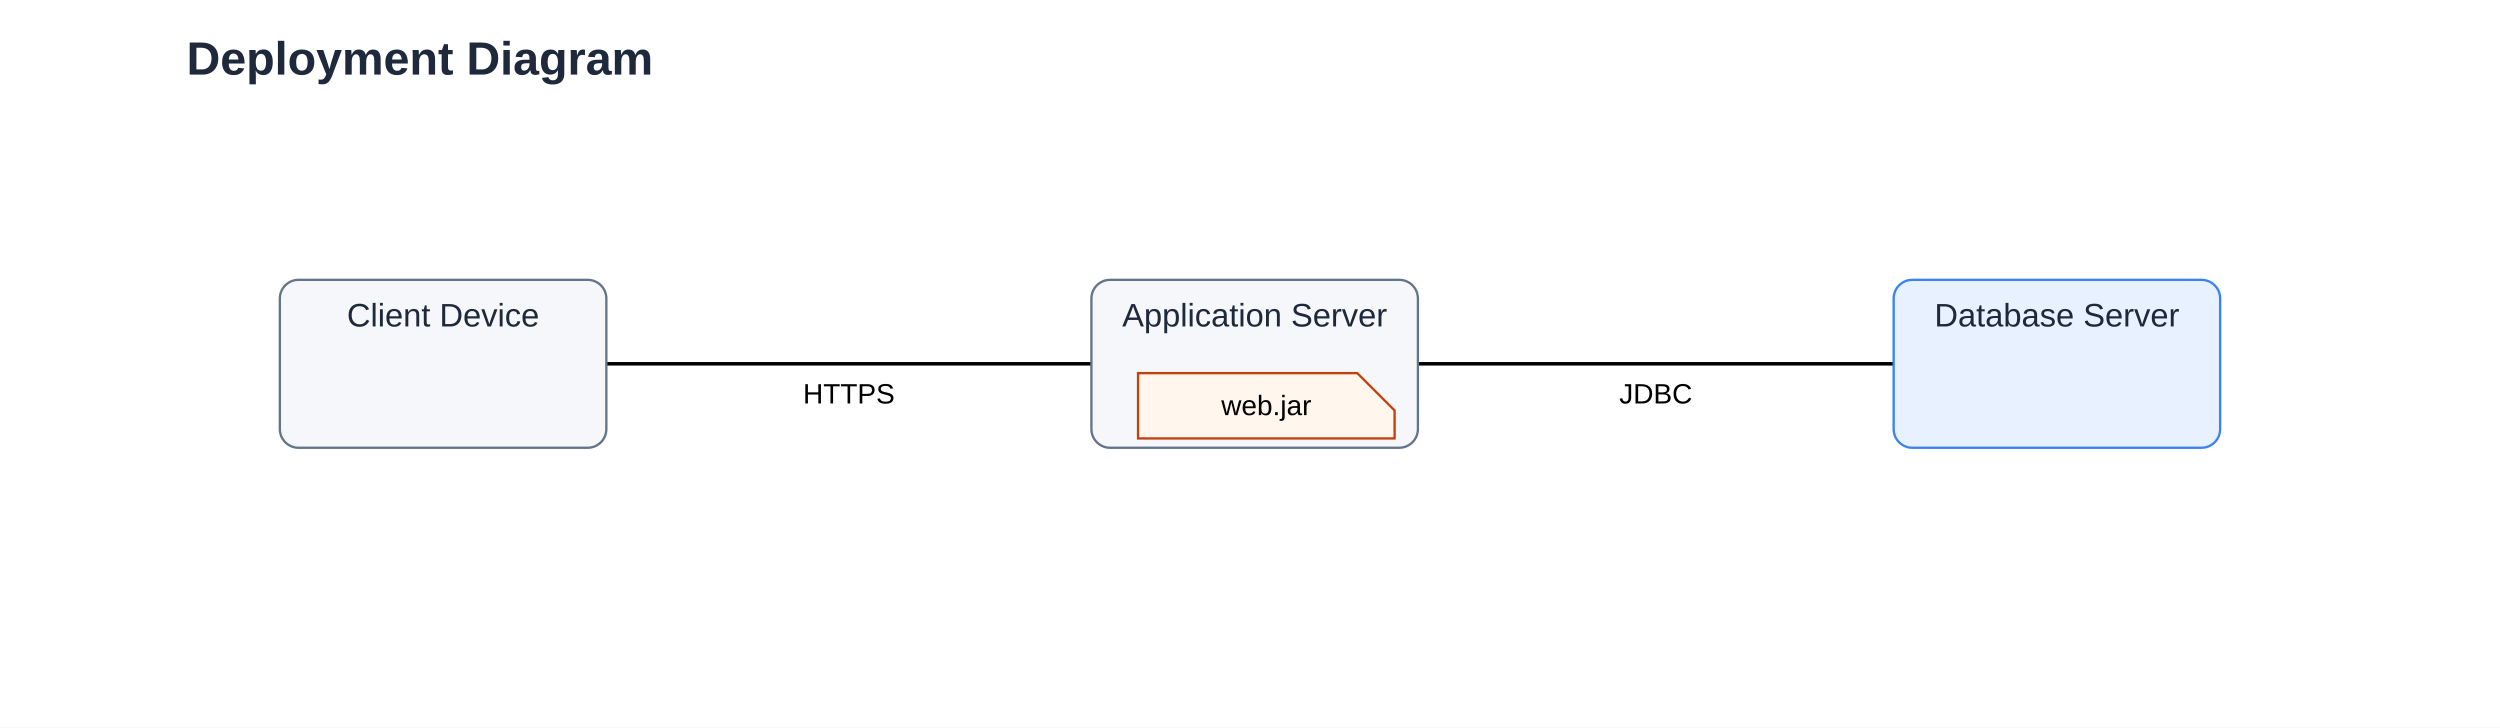
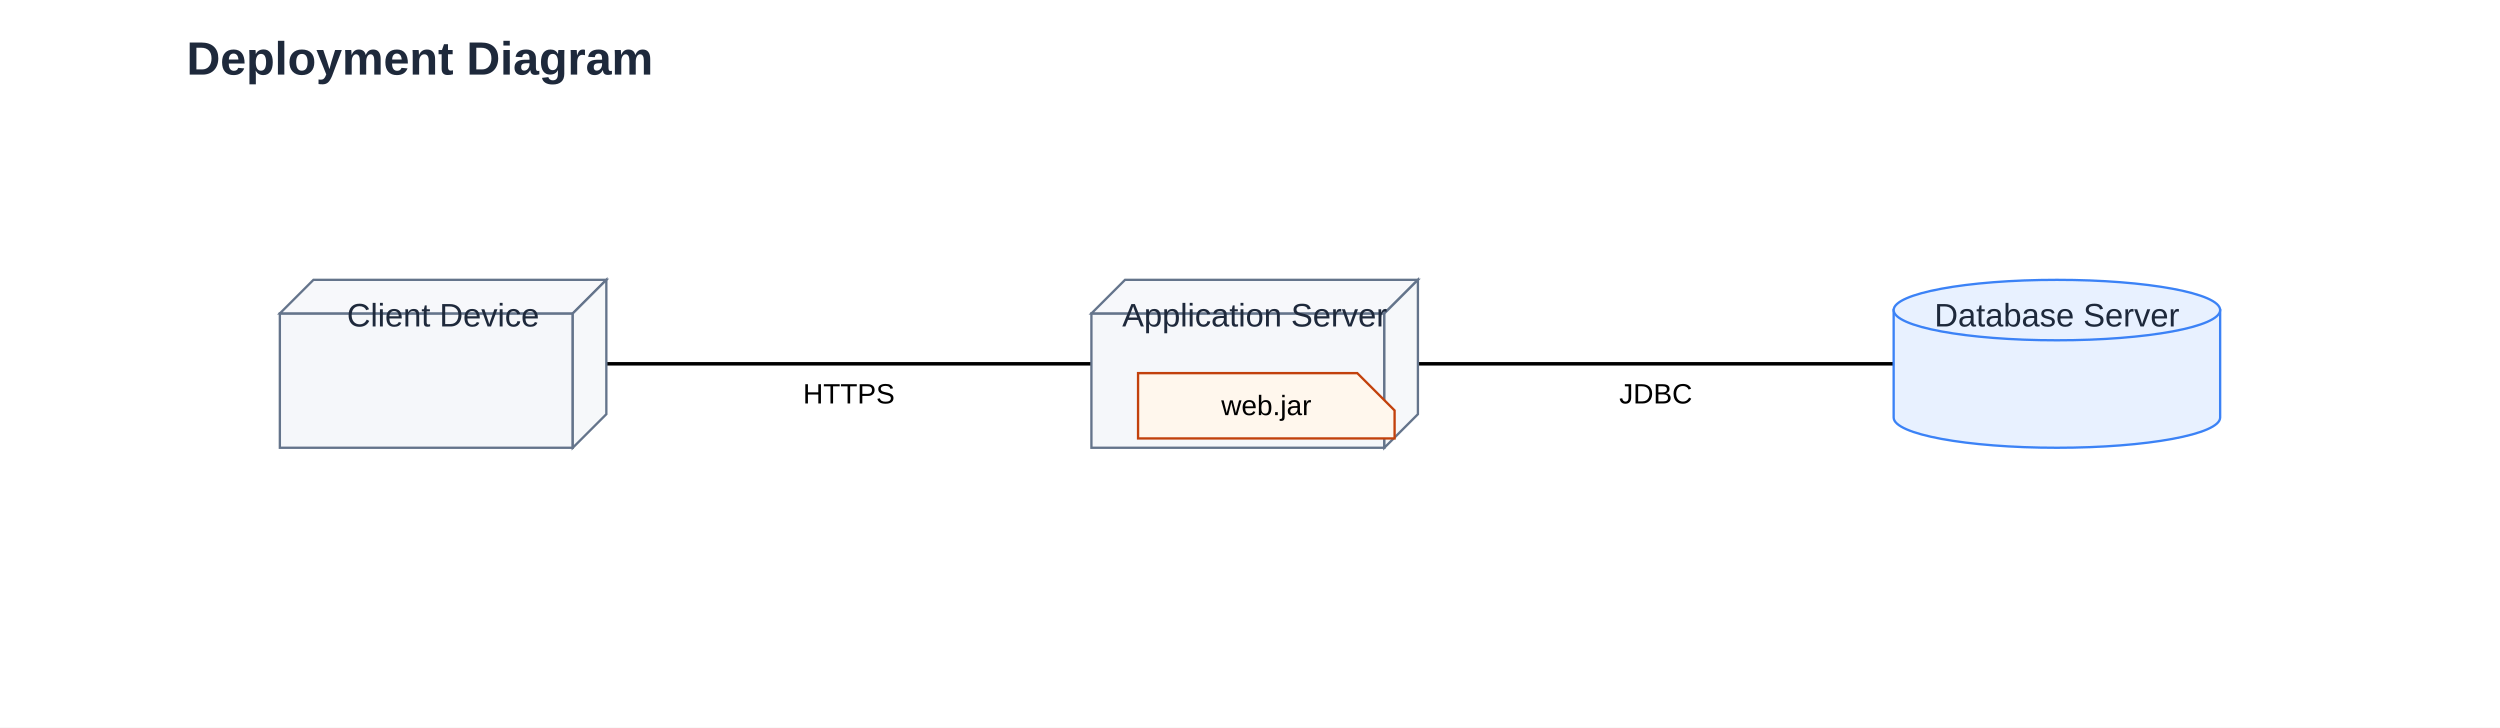
<svg xmlns="http://www.w3.org/2000/svg" width="1072" height="312" viewBox="0 0 1072 312">
  <defs>
    <marker id="arrow" markerWidth="10" markerHeight="10" refX="9" refY="3" orient="auto">
      <path d="M0,0 L10,3 L0,6 z" fill="#000000" />
    </marker>
    <marker id="triangle" markerWidth="12" markerHeight="12" refX="10" refY="6" orient="auto">
      <path d="M0,0 L12,6 L0,12 z" fill="white" stroke="#000000" />
    </marker>
    <marker id="diamondFilled" markerWidth="14" markerHeight="14" refX="7" refY="7" orient="auto">
      <path d="M0,7 L7,0 L14,7 L7,14 z" fill="#000000" />
    </marker>
    <marker id="diamondOpen" markerWidth="14" markerHeight="14" refX="7" refY="7" orient="auto">
      <path d="M0,7 L7,0 L14,7 L7,14 z" fill="white" stroke="#000000" />
    </marker>
    <marker id="erOne" markerWidth="12" markerHeight="14" refX="2" refY="7" orient="auto">
      <path d="M2,1V13 M6,1V13" stroke="#000" />
    </marker>
    <marker id="erMany" markerWidth="14" markerHeight="14" refX="2" refY="7" orient="auto">
      <path d="M2,7L12,1 M2,7L12,7 M2,7L12,13" stroke="#000" fill="none" />
    </marker>
    <marker id="erZeroOne" markerWidth="18" markerHeight="14" refX="2" refY="7" orient="auto">
      <circle cx="5" cy="7" r="3" fill="white" stroke="#000" />
      <path d="M11,1V13" stroke="#000" />
    </marker>
    <marker id="erZeroMany" markerWidth="20" markerHeight="20" refX="2" refY="7" orient="auto">
      <circle cx="4" cy="7" r="3" fill="white" stroke="#000" />
      <path d="M9,7L19,1 M9,7L19,7 M9,7L19,13" stroke="#000" fill="none" />
    </marker>
    <marker id="erOneMany" markerWidth="20" markerHeight="14" refX="2" refY="7" orient="auto">
      <path d="M3,1V13 M8,7L18,1 M8,7L18,7 M8,7L18,13" stroke="#000" fill="none" />
    </marker>
  </defs>
  <rect width="100%" height="100%" fill="#FFFFFF" />
  <text x="80" y="32" font-family="Arial" font-size="20" font-weight="bold" fill="#1E293B">Deployment Diagram</text>
  <path d="M 260 156 L 468 156" fill="none" stroke="#000000" stroke-width="1.5" />
  <text x="364" y="173" text-anchor="middle" font-family="Arial" font-size="12" fill="#000000" paint-order="stroke" stroke="white" stroke-width="4" stroke-linejoin="round">HTTPS</text>
  <path d="M 608 156 L 812 156" fill="none" stroke="#000000" stroke-width="1.5" />
  <text x="710" y="173" text-anchor="middle" font-family="Arial" font-size="12" fill="#000000" paint-order="stroke" stroke="white" stroke-width="4" stroke-linejoin="round">JDBC</text>
  <g>
-     <rect x="120" y="120" width="140" height="72" rx="8" fill="#F5F7FA" stroke="#64748B" />
+     <rect x="120" y="134.4" width="125.6" height="57.6" fill="#F5F7FA" stroke="#64748B" />
+     <polygon points="120,134.4 134.4,120 260,120 245.6,134.4" fill="#F5F7FA" fill-opacity="0.85" stroke="#64748B" />
+     <polygon points="245.6,134.4 260,120 260,177.6 245.6,192" fill="#F5F7FA" fill-opacity="0.92" stroke="#64748B" />
    <text x="190" y="140" text-anchor="middle" font-family="Arial" font-size="14" fill="#1E293B">
      <tspan x="190" dy="0">Client Device</tspan>
    </text>
  </g>
  <g>
-     <rect x="468" y="120" width="140" height="72" rx="8" fill="#F5F7FA" stroke="#64748B" />
+     <rect x="468" y="134.4" width="125.6" height="57.6" fill="#F5F7FA" stroke="#64748B" />
+     <polygon points="468,134.4 482.4,120 608,120 593.6,134.4" fill="#F5F7FA" fill-opacity="0.85" stroke="#64748B" />
+     <polygon points="593.6,134.4 608,120 608,177.6 593.6,192" fill="#F5F7FA" fill-opacity="0.92" stroke="#64748B" />
    <text x="538" y="140" text-anchor="middle" font-family="Arial" font-size="14" fill="#1E293B">
      <tspan x="538" dy="0">Application Server</tspan>
    </text>
  </g>
  <g>
-     <rect x="812" y="120" width="140" height="72" rx="8" fill="#E8F1FF" stroke="#3B82F6" />
+     <path d="M812 132.96 V179.04 A70 12.96 0 0 0 952 179.04 V132.96 Z" fill="#E8F1FF" stroke="#3B82F6" />
+     <ellipse cx="882" cy="132.96" rx="70" ry="12.96" fill="#E8F1FF" stroke="#3B82F6" />
    <text x="882" y="140" text-anchor="middle" font-family="Arial" font-size="14" fill="#1E293B">
      <tspan x="882" dy="0">Database Server</tspan>
    </text>
  </g>
  <g>
    <path d="M488 160h94l16 16v12h-110z" fill="#FFF7ED" stroke="#C2410C" />
    <text x="543" y="178" text-anchor="middle" font-family="Arial" font-size="12">web.jar</text>
  </g>
</svg>
